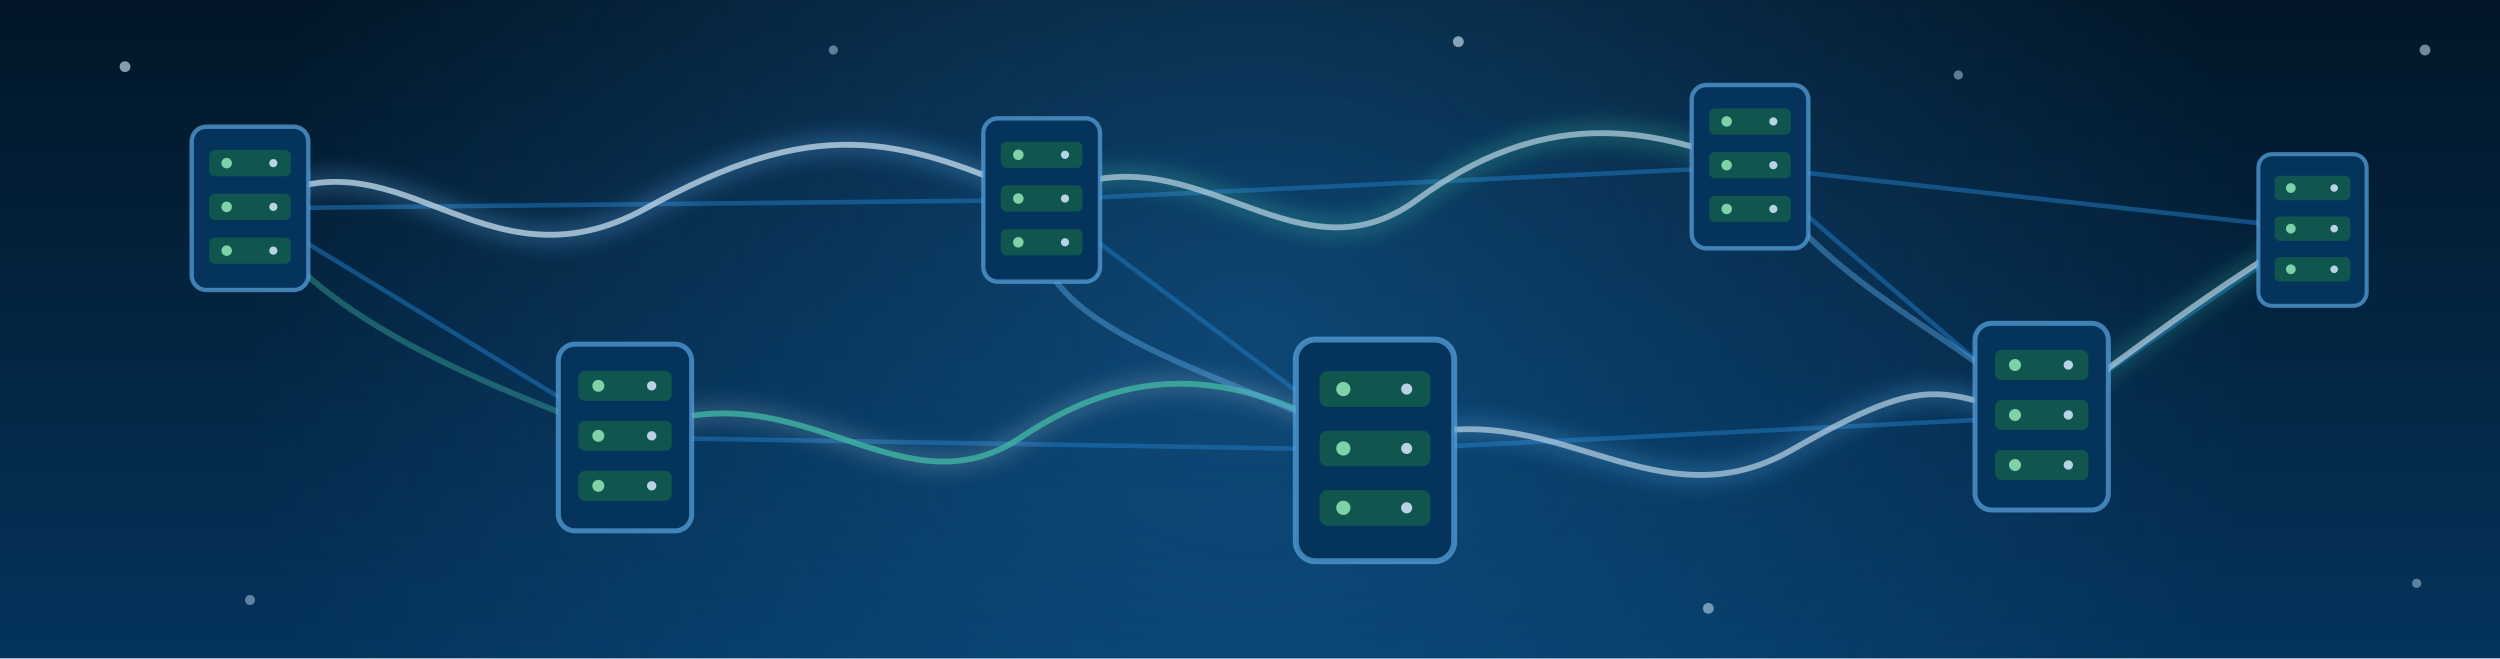
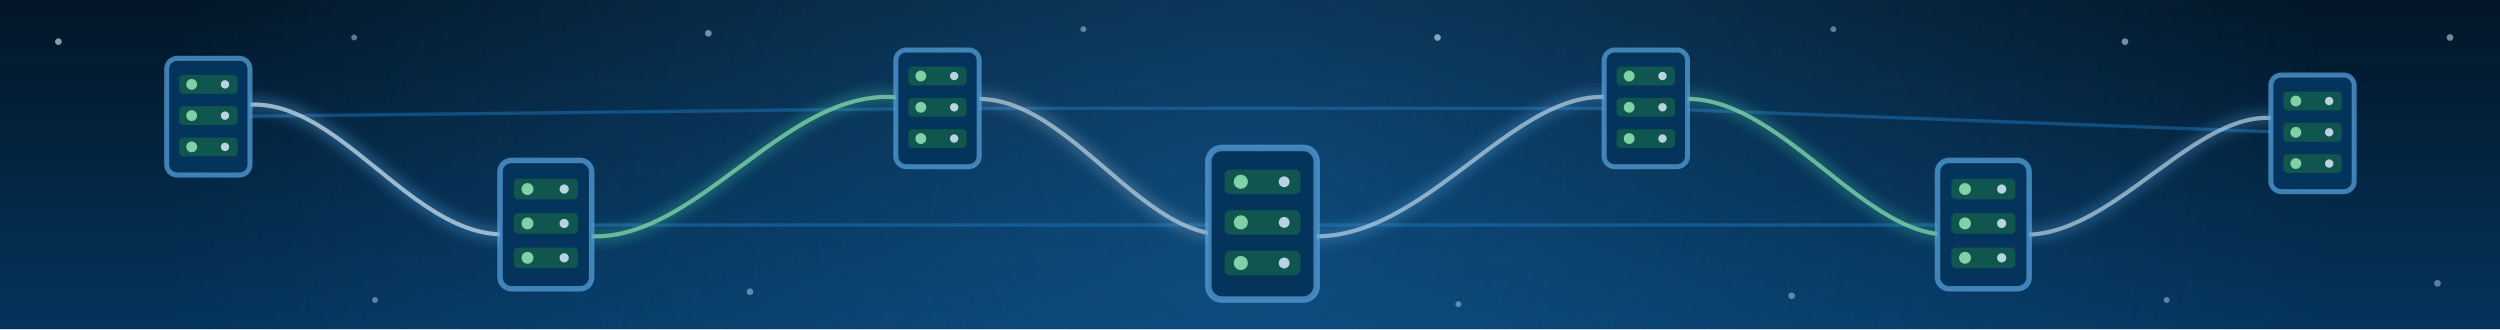
- <svg xmlns="http://www.w3.org/2000/svg" viewBox="0 0 600 158" width="600" height="158" role="img">
+ <svg xmlns="http://www.w3.org/2000/svg" viewBox="0 0 600 79" width="600" height="79" role="img">
  <defs>
-     <linearGradient id="bg" x1="0" y1="0" x2="0" y2="158" gradientUnits="userSpaceOnUse">
+     <linearGradient id="bg" x1="0" y1="0" x2="0" y2="79" gradientUnits="userSpaceOnUse">
      <stop offset="0" stop-color="#021627" />
      <stop offset="1" stop-color="#04345c" />
    </linearGradient>
-     <radialGradient id="glow" cx="300" cy="80" r="240" gradientUnits="userSpaceOnUse">
+     <radialGradient id="glow" cx="300" cy="45" r="260" gradientUnits="userSpaceOnUse">
      <stop offset="0" stop-color="#1e77bd" stop-opacity="0.4" />
      <stop offset="1" stop-color="#1e77bd" stop-opacity="0" />
    </radialGradient>
-     <filter id="blur" x="-10%" y="-30%" width="120%" height="160%">
-       <feGaussianBlur stdDeviation="2.5" />
+     <filter id="blur" x="-10%" y="-40%" width="120%" height="180%">
+       <feGaussianBlur stdDeviation="1.6" />
    </filter>
    <g id="rack">
-       <rect width="40" height="56" rx="5" fill="#04345c" stroke="#5aa6e0" stroke-opacity="0.7" stroke-width="1.5" />
+       <rect width="40" height="56" rx="5" fill="#04345c" stroke="#5aa6e0" stroke-opacity="0.7" stroke-width="2.4" />
      <g fill="#10564f">
        <rect x="6" y="8" width="28" height="9" rx="2" />
        <rect x="6" y="23" width="28" height="9" rx="2" />
        <rect x="6" y="38" width="28" height="9" rx="2" />
      </g>
      <g fill="#7fd1a8">
-         <circle cx="12" cy="12.5" r="1.8" />
-         <circle cx="12" cy="27.5" r="1.8" />
-         <circle cx="12" cy="42.5" r="1.8" />
+         <circle cx="12" cy="12.5" r="2.6" />
+         <circle cx="12" cy="27.5" r="2.6" />
+         <circle cx="12" cy="42.5" r="2.6" />
      </g>
      <g fill="#bad3e4">
-         <circle cx="28" cy="12.5" r="1.4" />
-         <circle cx="28" cy="27.5" r="1.4" />
-         <circle cx="28" cy="42.5" r="1.4" />
+         <circle cx="28" cy="12.5" r="2" />
+         <circle cx="28" cy="27.5" r="2" />
+         <circle cx="28" cy="42.5" r="2" />
      </g>
    </g>
  </defs>
-   <rect width="600" height="158" fill="url(#bg)" />
-   <circle cx="300" cy="80" r="240" fill="url(#glow)" />
+   <rect width="600" height="79" fill="url(#bg)" />
+   <rect width="600" height="79" fill="url(#glow)" />
  <g fill="#bad3e4">
-     <circle cx="30" cy="16" r="1.3" opacity="0.7" />
-     <circle cx="200" cy="12" r="1.1" opacity="0.5" />
-     <circle cx="350" cy="10" r="1.3" opacity="0.7" />
-     <circle cx="470" cy="18" r="1.1" opacity="0.5" />
-     <circle cx="582" cy="12" r="1.3" opacity="0.6" />
-     <circle cx="60" cy="144" r="1.2" opacity="0.5" />
-     <circle cx="410" cy="146" r="1.3" opacity="0.6" />
-     <circle cx="580" cy="140" r="1.1" opacity="0.5" />
+     <circle cx="14" cy="10" r="0.8" opacity="0.7" />
+     <circle cx="85" cy="9" r="0.7" opacity="0.5" />
+     <circle cx="170" cy="8" r="0.8" opacity="0.6" />
+     <circle cx="260" cy="7" r="0.7" opacity="0.5" />
+     <circle cx="345" cy="9" r="0.8" opacity="0.7" />
+     <circle cx="440" cy="7" r="0.7" opacity="0.5" />
+     <circle cx="510" cy="10" r="0.8" opacity="0.6" />
+     <circle cx="588" cy="9" r="0.8" opacity="0.6" />
+     <circle cx="90" cy="72" r="0.7" opacity="0.5" />
+     <circle cx="180" cy="70" r="0.8" opacity="0.5" />
+     <circle cx="350" cy="73" r="0.7" opacity="0.5" />
+     <circle cx="430" cy="71" r="0.8" opacity="0.5" />
+     <circle cx="520" cy="72" r="0.7" opacity="0.5" />
+     <circle cx="585" cy="68" r="0.8" opacity="0.5" />
  </g>
-   <g fill="none" stroke="#1e77bd" stroke-opacity="0.55" stroke-width="1.1">
-     <path d="M60 50L250 48L420 40L555 55" />
-     <path d="M60 50L150 105L330 108L490 100L555 55" />
-     <path d="M250 48L330 108" />
-     <path d="M420 40L490 100" />
+   <g fill="none" stroke="#1e77bd" stroke-opacity="0.5" stroke-width="0.8">
+     <path d="M50 28L225 26L395 26L555 32" />
+     <path d="M131 54L303 54L476 54" />
  </g>
  <g fill="none" stroke-linecap="round" filter="url(#blur)">
-     <path d="M60 50C95 28 115 72 155 50S215 32 250 48" stroke="#5aa6e0" stroke-width="2.5" stroke-opacity="0.6" />
-     <path d="M250 48C285 28 310 70 340 48S395 30 420 40" stroke="#3fb5a3" stroke-width="2.5" stroke-opacity="0.6" />
-     <path d="M150 105C190 85 215 125 245 105S300 90 330 108" stroke="#bad3e4" stroke-width="2.5" stroke-opacity="0.4" />
-     <path d="M330 108C370 90 395 128 430 108S465 95 490 100" stroke="#5aa6e0" stroke-width="2.5" stroke-opacity="0.55" />
-     <path d="M490 100C515 82 530 70 555 55" stroke="#3fb5a3" stroke-width="2.5" stroke-opacity="0.5" />
+     <path d="M50 28C80 12 100 68 131 54" stroke="#5aa6e0" stroke-width="2" stroke-opacity="0.6" />
+     <path d="M131 54C165 70 190 10 225 26" stroke="#3fb5a3" stroke-width="2" stroke-opacity="0.6" />
+     <path d="M225 26C255 12 275 68 303 54" stroke="#bad3e4" stroke-width="2" stroke-opacity="0.4" />
+     <path d="M303 54C340 70 365 10 395 26" stroke="#5aa6e0" stroke-width="2" stroke-opacity="0.55" />
+     <path d="M395 26C425 12 450 68 476 54" stroke="#3fb5a3" stroke-width="2" stroke-opacity="0.55" />
+     <path d="M476 54C505 68 530 14 555 32" stroke="#5aa6e0" stroke-width="2" stroke-opacity="0.5" />
  </g>
-   <g fill="none" stroke-linecap="round" stroke-width="1.4">
-     <path d="M60 50C95 28 115 72 155 50S215 32 250 48" stroke="#bad3e4" stroke-opacity="0.8" />
-     <path d="M250 48C285 28 310 70 340 48S395 30 420 40" stroke="#bad3e4" stroke-opacity="0.7" />
-     <path d="M150 105C190 85 215 125 245 105S300 90 330 108" stroke="#3fb5a3" stroke-opacity="0.8" />
-     <path d="M330 108C370 90 395 128 430 108S465 95 490 100" stroke="#bad3e4" stroke-opacity="0.7" />
-     <path d="M490 100C515 82 530 70 555 55" stroke="#bad3e4" stroke-opacity="0.7" />
-     <path d="M60 50C75 75 110 90 150 105" stroke="#3fb5a3" stroke-opacity="0.4" />
-     <path d="M250 48C240 80 300 90 330 108" stroke="#5aa6e0" stroke-opacity="0.45" />
-     <path d="M420 40C440 70 470 80 490 100" stroke="#5aa6e0" stroke-opacity="0.45" />
+   <g fill="none" stroke-linecap="round" stroke-width="1">
+     <path d="M50 28C80 12 100 68 131 54" stroke="#bad3e4" stroke-opacity="0.8" />
+     <path d="M131 54C165 70 190 10 225 26" stroke="#7fd1a8" stroke-opacity="0.8" />
+     <path d="M225 26C255 12 275 68 303 54" stroke="#bad3e4" stroke-opacity="0.7" />
+     <path d="M303 54C340 70 365 10 395 26" stroke="#bad3e4" stroke-opacity="0.7" />
+     <path d="M395 26C425 12 450 68 476 54" stroke="#7fd1a8" stroke-opacity="0.8" />
+     <path d="M476 54C505 68 530 14 555 32" stroke="#bad3e4" stroke-opacity="0.7" />
  </g>
-   <use href="#rack" transform="translate(46 30.4) scale(0.7)" />
-   <use href="#rack" transform="translate(134 82.6) scale(0.8)" />
-   <use href="#rack" transform="translate(236 28.4) scale(0.7)" />
-   <use href="#rack" transform="translate(311 81.5) scale(0.95)" />
-   <use href="#rack" transform="translate(406 20.4) scale(0.7)" />
-   <use href="#rack" transform="translate(474 77.6) scale(0.8)" />
-   <use href="#rack" transform="translate(542 37) scale(0.65)" />
+   <use href="#rack" transform="translate(40 14) scale(0.5)" />
+   <use href="#rack" transform="translate(120 38.5) scale(0.55)" />
+   <use href="#rack" transform="translate(215 12) scale(0.5)" />
+   <use href="#rack" transform="translate(290 35.5) scale(0.65)" />
+   <use href="#rack" transform="translate(385 12) scale(0.5)" />
+   <use href="#rack" transform="translate(465 38.5) scale(0.55)" />
+   <use href="#rack" transform="translate(545 18) scale(0.5)" />
</svg>
